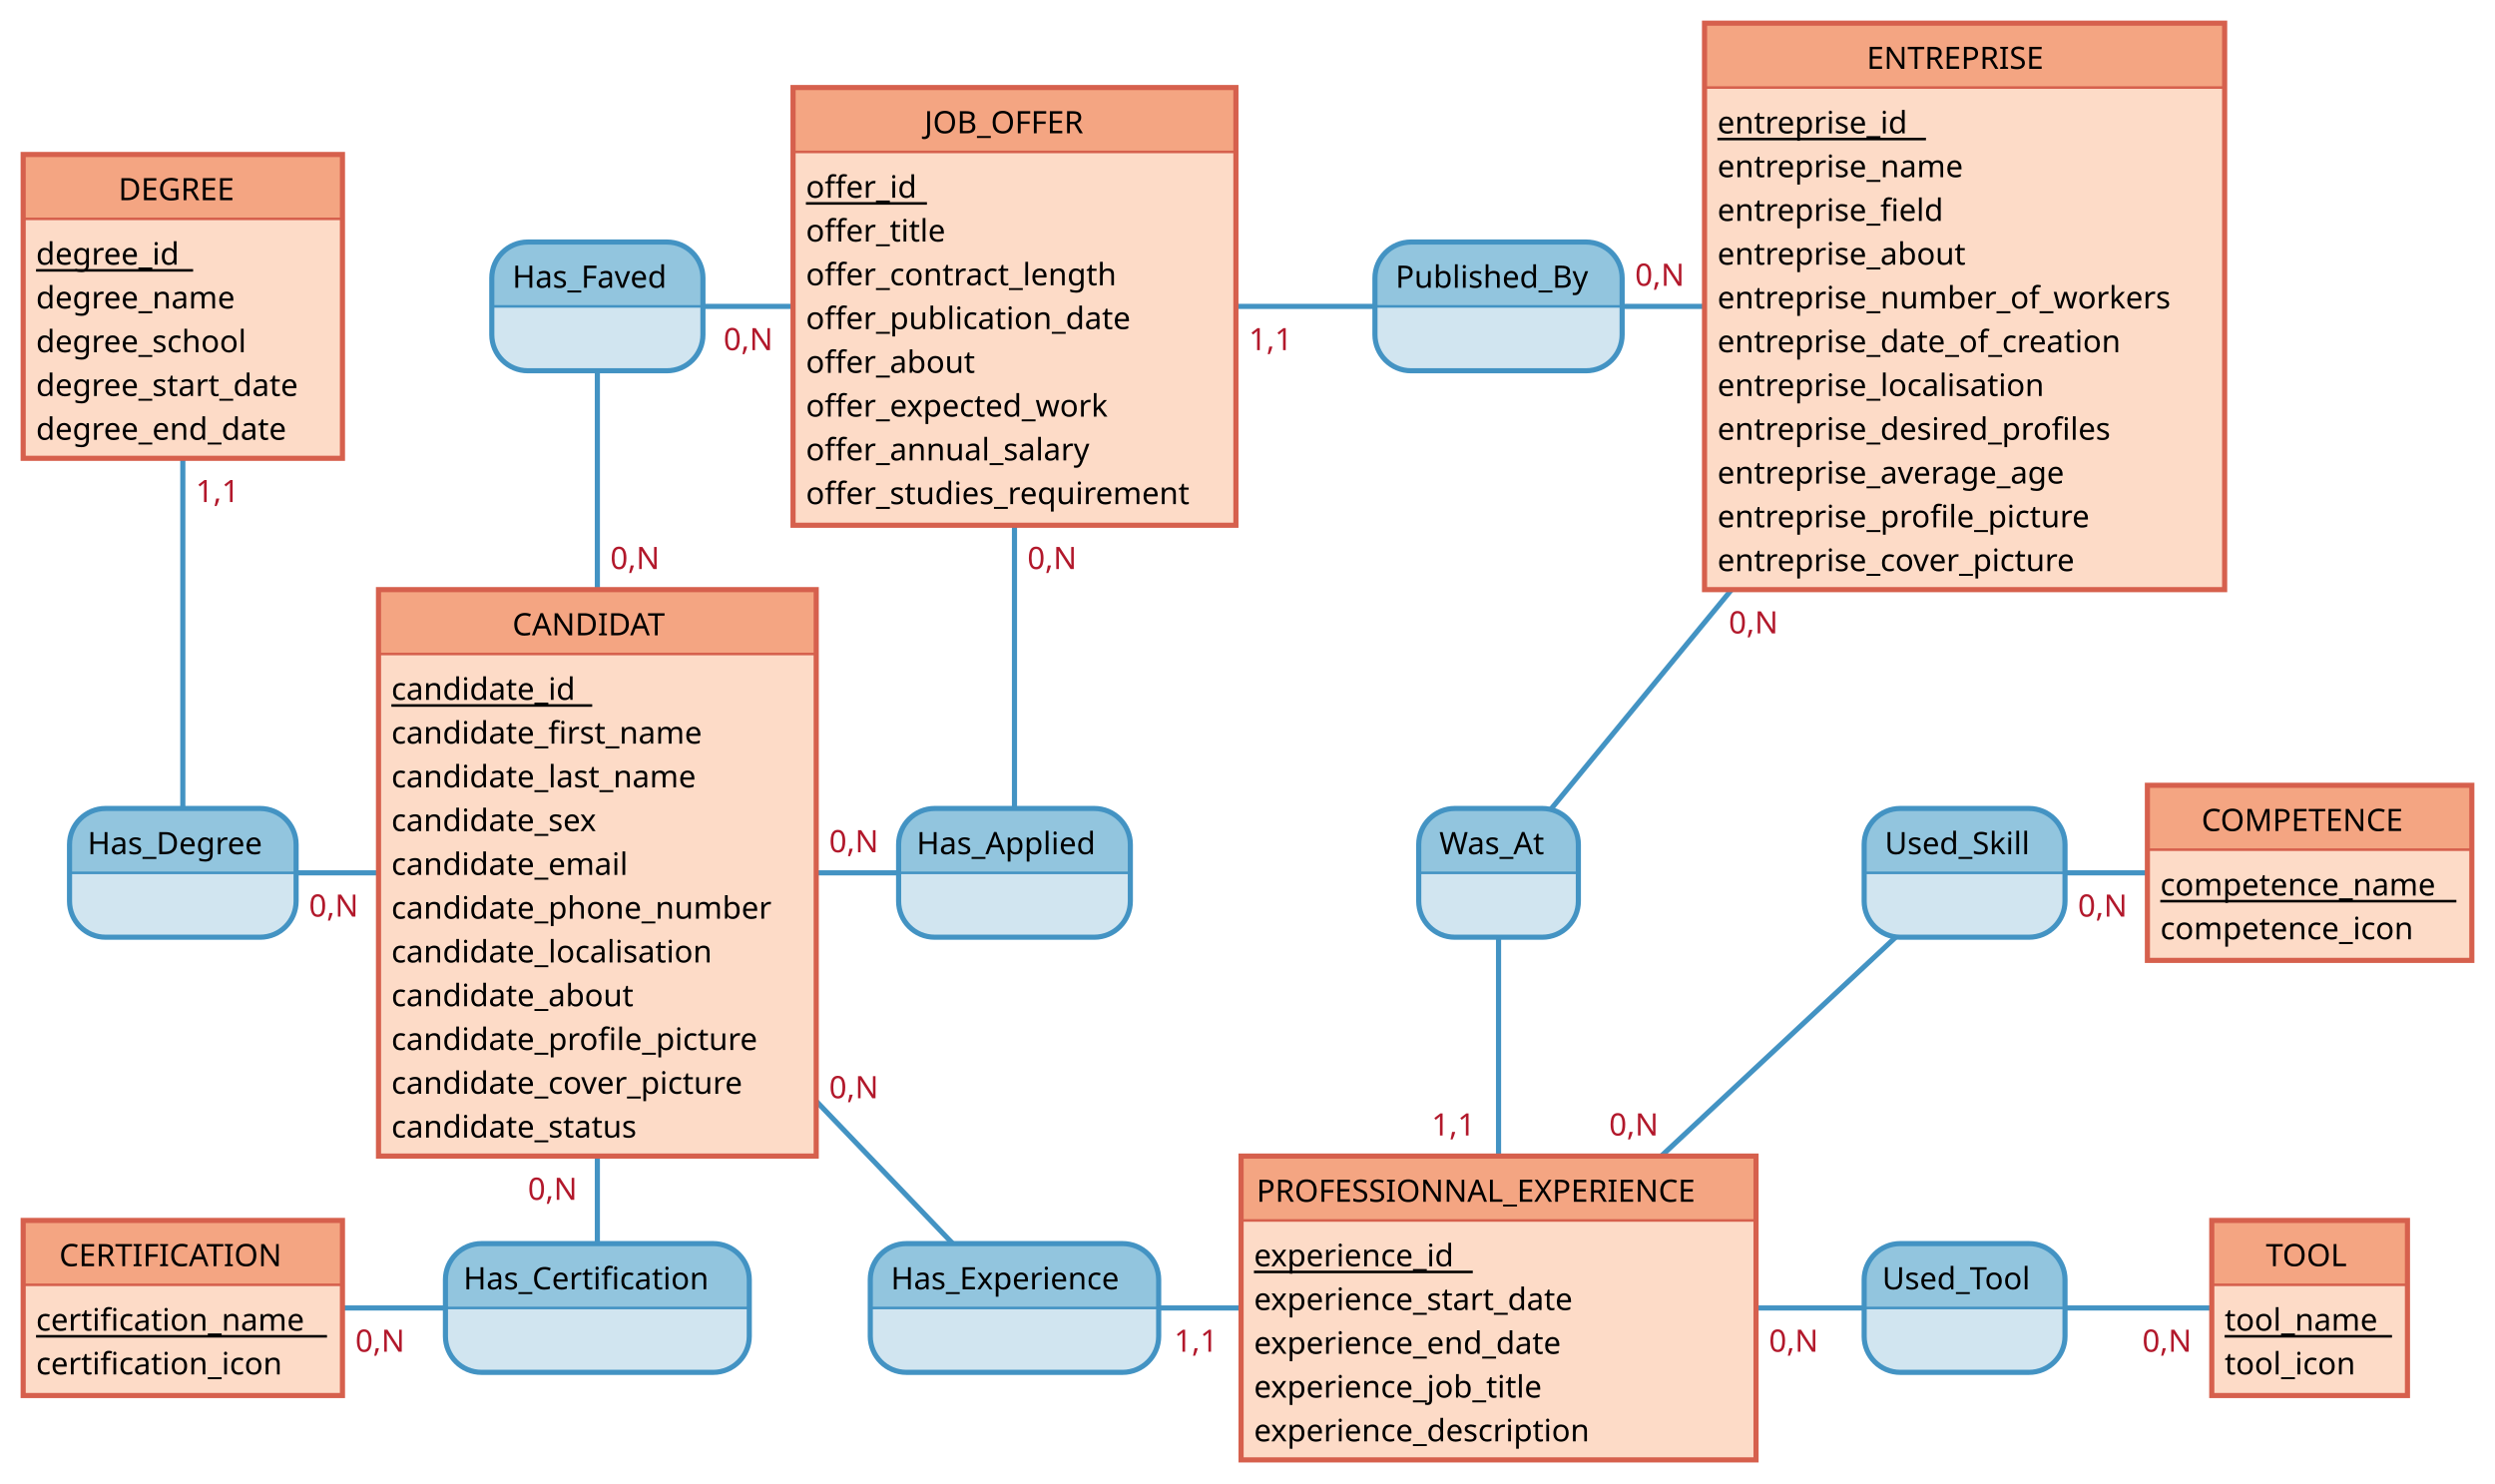
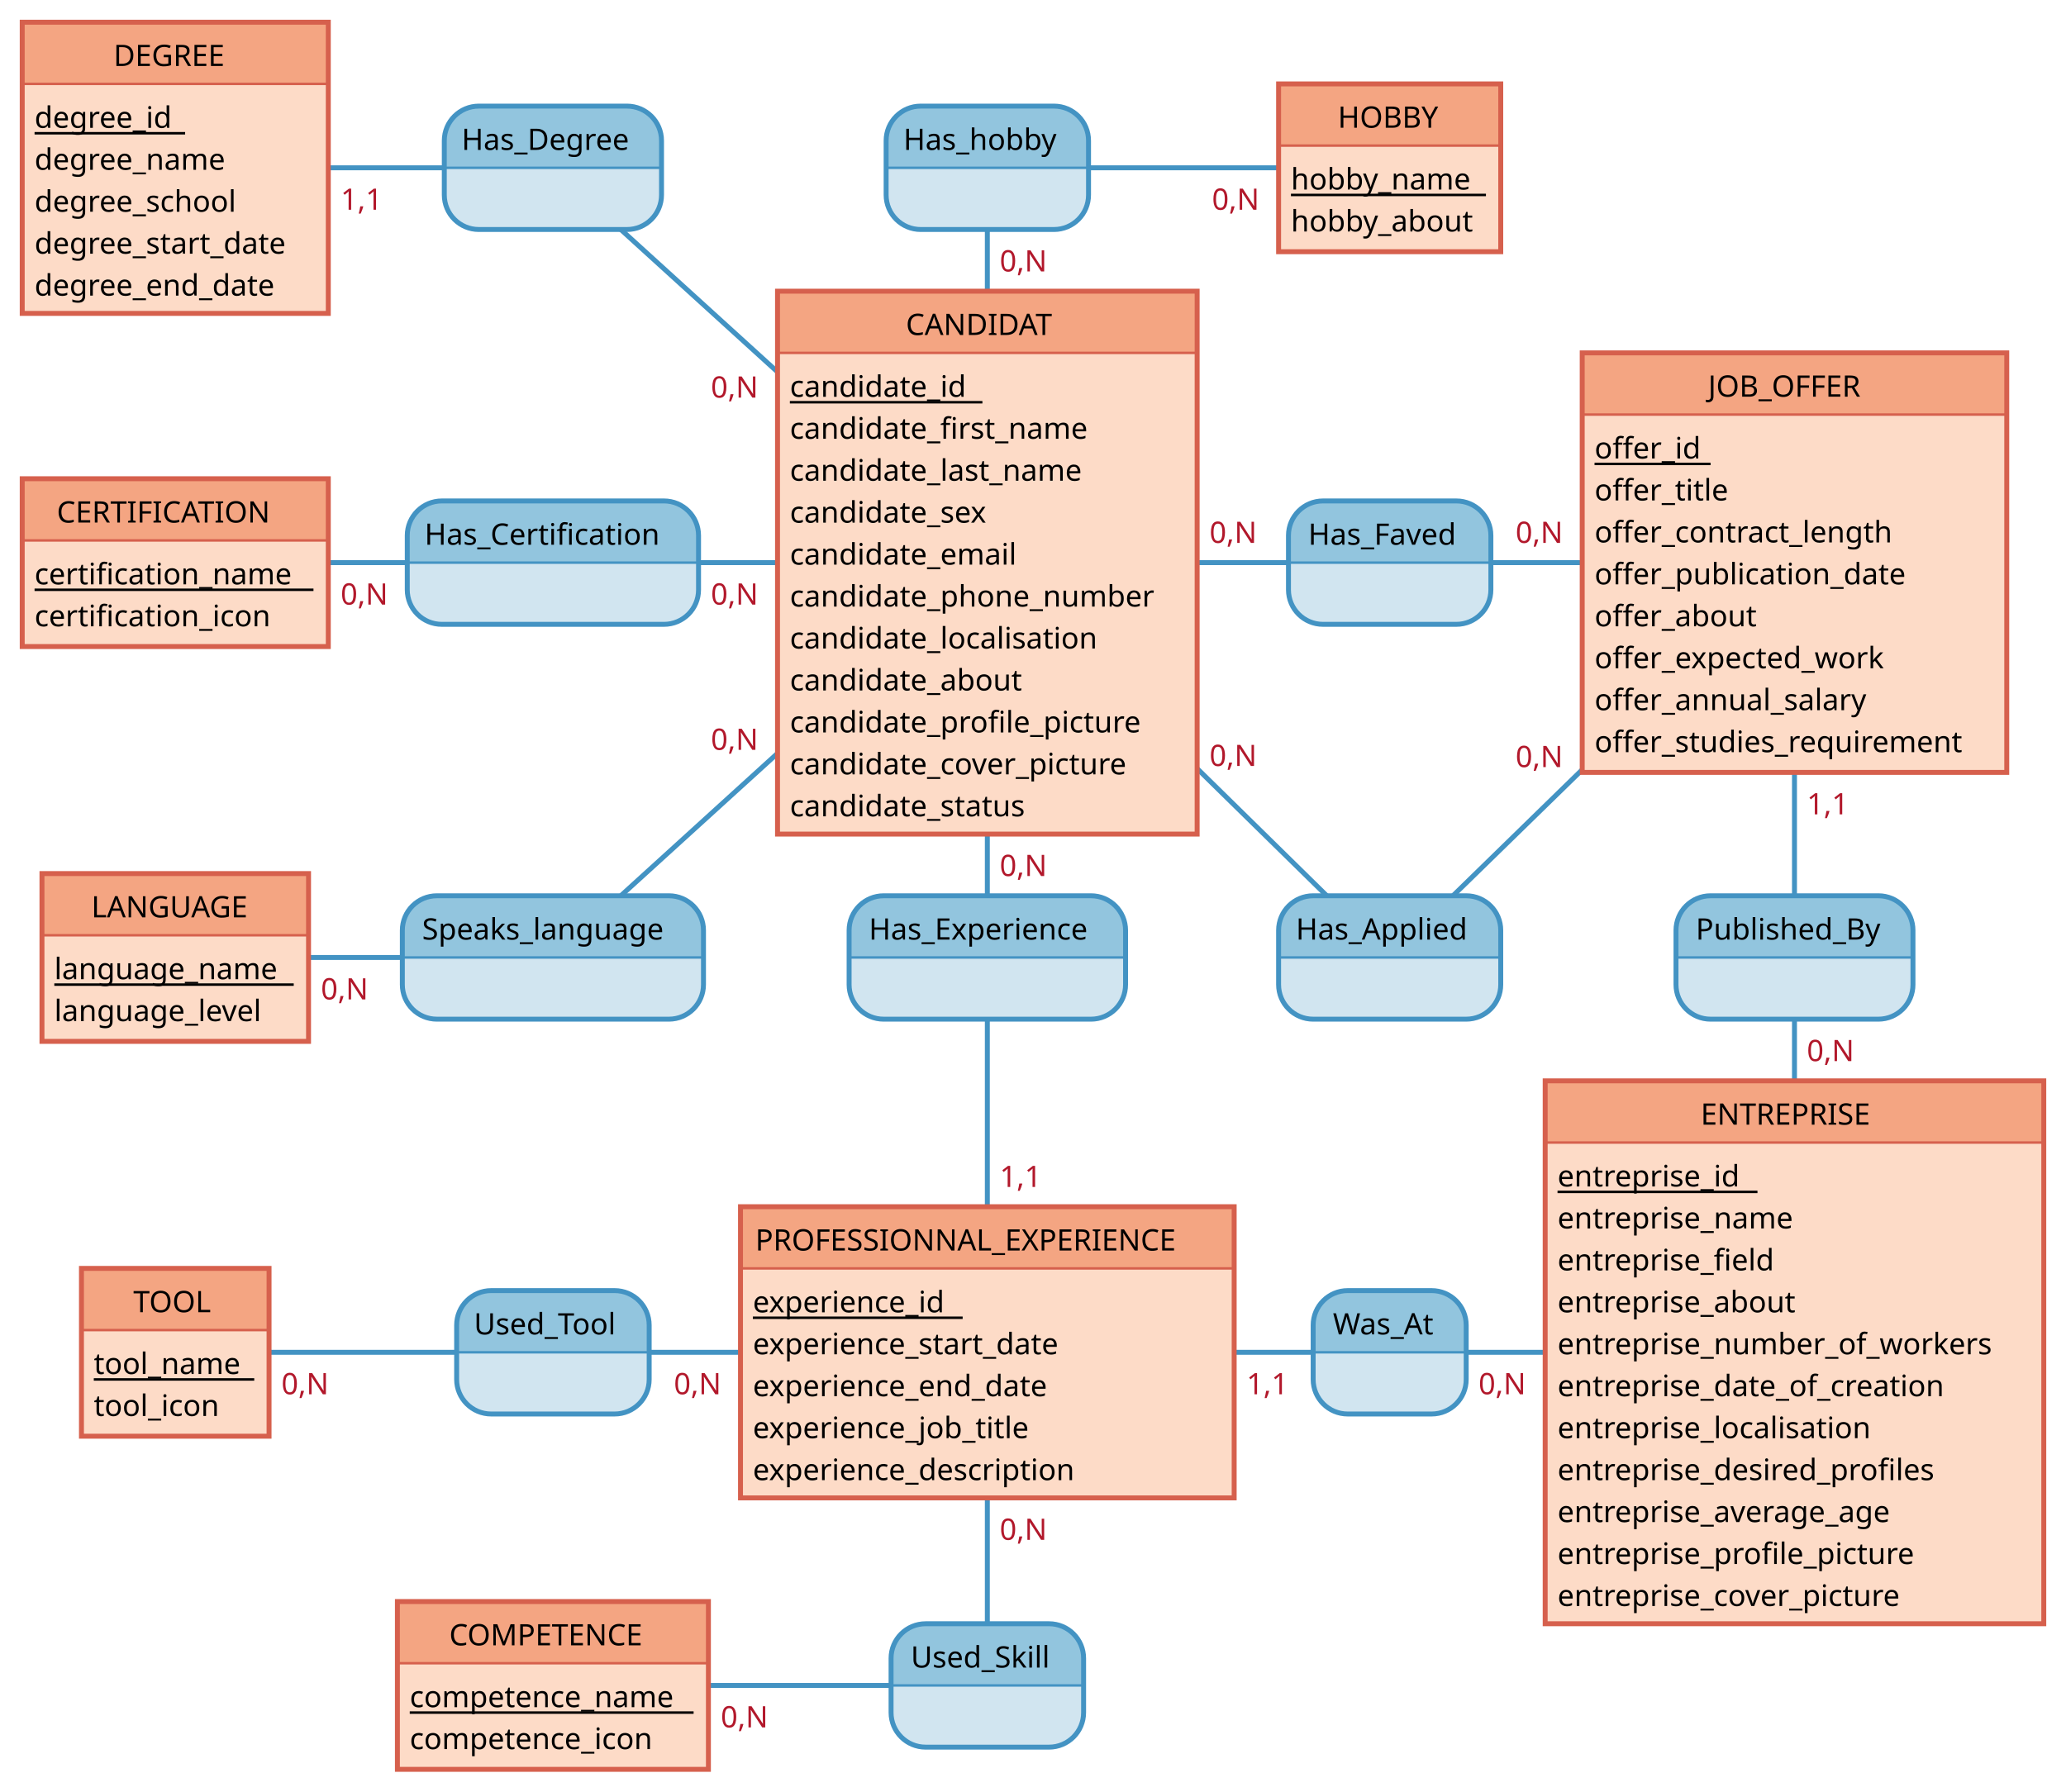
- <svg xmlns="http://www.w3.org/2000/svg" width="969" height="576" viewBox="0 0 969 576">
-   <rect x="0" y="0" width="969" height="576" fill="#00000000" stroke="none" stroke-width="0" />
-   <g>
-     <line x1="232" y1="339" x2="232" y2="119" stroke="#4393c3" stroke-width="2" />
-     <line x1="394" y1="119" x2="232" y2="119" stroke="#4393c3" stroke-width="2" />
-     <g>
-       <path d="M259 94 a14 14 90 0 1 14 14 V119 h-82 V108 a14 14 90 0 1 14 -14" fill="#92c5de" stroke="#92c5de" stroke-width="0" />
-       <path d="M273 119 v11 a14 14 90 0 1 -14 14 H205 a14 14 90 0 1 -14 -14 V119 H82" fill="#d1e5f0" stroke="#d1e5f0" stroke-width="0" />
-       <rect x="191" y="94" width="82" height="50" fill="none" rx="14" stroke="#4393c3" stroke-width="2" />
-       <line x1="191" y1="119" x2="273" y2="119" stroke="#4393c3" stroke-width="1" />
-       <text x="199" y="111.75" fill="#000000" font-family="Verdana" font-size="12">Has_Faved</text>
-     </g>
-     <text x="237" y="221" fill="#b2182b" font-family="Verdana" font-size="12">0,N</text>
-     <text x="281" y="136" fill="#b2182b" font-family="Verdana" font-size="12">0,N</text>
-   </g>
-   <g>
-     <line x1="763" y1="119" x2="582" y2="119" stroke="#4393c3" stroke-width="2" />
-     <line x1="394" y1="119" x2="582" y2="119" stroke="#4393c3" stroke-width="2" />
-     <g>
-       <path d="M616 94 a14 14 90 0 1 14 14 V119 h-96 V108 a14 14 90 0 1 14 -14" fill="#92c5de" stroke="#92c5de" stroke-width="0" />
-       <path d="M630 119 v11 a14 14 90 0 1 -14 14 H548 a14 14 90 0 1 -14 -14 V119 H96" fill="#d1e5f0" stroke="#d1e5f0" stroke-width="0" />
-       <rect x="534" y="94" width="96" height="50" fill="none" rx="14" stroke="#4393c3" stroke-width="2" />
-       <line x1="534" y1="119" x2="630" y2="119" stroke="#4393c3" stroke-width="1" />
-       <text x="542" y="111.75" fill="#000000" font-family="Verdana" font-size="12">Published_By</text>
-     </g>
-     <text x="635" y="111" fill="#b2182b" font-family="Verdana" font-size="12">0,N</text>
-     <text x="485" y="136" fill="#b2182b" font-family="Verdana" font-size="12">1,1</text>
-   </g>
-   <g>
-     <line x1="232" y1="339" x2="71" y2="339" stroke="#4393c3" stroke-width="2" />
-     <line x1="71" y1="119" x2="71" y2="339" stroke="#4393c3" stroke-width="2" />
-     <g>
-       <path d="M101 314 a14 14 90 0 1 14 14 V339 h-88 V328 a14 14 90 0 1 14 -14" fill="#92c5de" stroke="#92c5de" stroke-width="0" />
-       <path d="M115 339 v11 a14 14 90 0 1 -14 14 H41 a14 14 90 0 1 -14 -14 V339 H88" fill="#d1e5f0" stroke="#d1e5f0" stroke-width="0" />
-       <rect x="27" y="314" width="88" height="50" fill="none" rx="14" stroke="#4393c3" stroke-width="2" />
-       <line x1="27" y1="339" x2="115" y2="339" stroke="#4393c3" stroke-width="1" />
-       <text x="34" y="331.75" fill="#000000" font-family="Verdana" font-size="12">Has_Degree</text>
-     </g>
-     <text x="120" y="356" fill="#b2182b" font-family="Verdana" font-size="12">0,N</text>
-     <text x="76" y="195" fill="#b2182b" font-family="Verdana" font-size="12">1,1</text>
-   </g>
-   <g>
-     <line x1="232" y1="339" x2="394" y2="339" stroke="#4393c3" stroke-width="2" />
-     <line x1="394" y1="119" x2="394" y2="339" stroke="#4393c3" stroke-width="2" />
-     <g>
-       <path d="M425 314 a14 14 90 0 1 14 14 V339 h-90 V328 a14 14 90 0 1 14 -14" fill="#92c5de" stroke="#92c5de" stroke-width="0" />
-       <path d="M439 339 v11 a14 14 90 0 1 -14 14 H363 a14 14 90 0 1 -14 -14 V339 H90" fill="#d1e5f0" stroke="#d1e5f0" stroke-width="0" />
-       <rect x="349" y="314" width="90" height="50" fill="none" rx="14" stroke="#4393c3" stroke-width="2" />
-       <line x1="349" y1="339" x2="439" y2="339" stroke="#4393c3" stroke-width="1" />
-       <text x="356" y="331.75" fill="#000000" font-family="Verdana" font-size="12">Has_Applied</text>
-     </g>
-     <text x="322" y="331" fill="#b2182b" font-family="Verdana" font-size="12">0,N</text>
-     <text x="399" y="221" fill="#b2182b" font-family="Verdana" font-size="12">0,N</text>
-   </g>
-   <g>
-     <line x1="763" y1="119" x2="582" y2="339" stroke="#4393c3" stroke-width="2" />
-     <line x1="582" y1="508" x2="582" y2="339" stroke="#4393c3" stroke-width="2" />
-     <g>
-       <path d="M599 314 a14 14 90 0 1 14 14 V339 h-62 V328 a14 14 90 0 1 14 -14" fill="#92c5de" stroke="#92c5de" stroke-width="0" />
-       <path d="M613 339 v11 a14 14 90 0 1 -14 14 H565 a14 14 90 0 1 -14 -14 V339 H62" fill="#d1e5f0" stroke="#d1e5f0" stroke-width="0" />
-       <rect x="551" y="314" width="62" height="50" fill="none" rx="14" stroke="#4393c3" stroke-width="2" />
-       <line x1="551" y1="339" x2="613" y2="339" stroke="#4393c3" stroke-width="1" />
-       <text x="559" y="331.75" fill="#000000" font-family="Verdana" font-size="12">Was_At</text>
-     </g>
-     <text x="671.4" y="246" fill="#b2182b" font-family="Verdana" font-size="12">0,N</text>
-     <text x="556" y="441" fill="#b2182b" font-family="Verdana" font-size="12">1,1</text>
-   </g>
-   <g>
-     <line x1="582" y1="508" x2="763" y2="339" stroke="#4393c3" stroke-width="2" />
-     <line x1="897" y1="339" x2="763" y2="339" stroke="#4393c3" stroke-width="2" />
-     <g>
-       <path d="M788 314 a14 14 90 0 1 14 14 V339 h-78 V328 a14 14 90 0 1 14 -14" fill="#92c5de" stroke="#92c5de" stroke-width="0" />
-       <path d="M802 339 v11 a14 14 90 0 1 -14 14 H738 a14 14 90 0 1 -14 -14 V339 H78" fill="#d1e5f0" stroke="#d1e5f0" stroke-width="0" />
-       <rect x="724" y="314" width="78" height="50" fill="none" rx="14" stroke="#4393c3" stroke-width="2" />
-       <line x1="724" y1="339" x2="802" y2="339" stroke="#4393c3" stroke-width="1" />
-       <text x="732" y="331.75" fill="#000000" font-family="Verdana" font-size="12">Used_Skill</text>
-     </g>
-     <text x="624.92" y="441" fill="#b2182b" font-family="Verdana" font-size="12">0,N</text>
-     <text x="807" y="356" fill="#b2182b" font-family="Verdana" font-size="12">0,N</text>
-   </g>
-   <g>
-     <line x1="232" y1="339" x2="232" y2="508" stroke="#4393c3" stroke-width="2" />
-     <line x1="71" y1="508" x2="232" y2="508" stroke="#4393c3" stroke-width="2" />
-     <g>
-       <path d="M277 483 a14 14 90 0 1 14 14 V508 h-118 V497 a14 14 90 0 1 14 -14" fill="#92c5de" stroke="#92c5de" stroke-width="0" />
-       <path d="M291 508 v11 a14 14 90 0 1 -14 14 H187 a14 14 90 0 1 -14 -14 V508 H118" fill="#d1e5f0" stroke="#d1e5f0" stroke-width="0" />
-       <rect x="173" y="483" width="118" height="50" fill="none" rx="14" stroke="#4393c3" stroke-width="2" />
-       <line x1="173" y1="508" x2="291" y2="508" stroke="#4393c3" stroke-width="1" />
-       <text x="180" y="500.75" fill="#000000" font-family="Verdana" font-size="12">Has_Certification</text>
-     </g>
-     <text x="205" y="466" fill="#b2182b" font-family="Verdana" font-size="12">0,N</text>
-     <text x="138" y="525" fill="#b2182b" font-family="Verdana" font-size="12">0,N</text>
-   </g>
-   <g>
-     <line x1="232" y1="339" x2="394" y2="508" stroke="#4393c3" stroke-width="2" />
-     <line x1="582" y1="508" x2="394" y2="508" stroke="#4393c3" stroke-width="2" />
-     <g>
-       <path d="M436 483 a14 14 90 0 1 14 14 V508 h-112 V497 a14 14 90 0 1 14 -14" fill="#92c5de" stroke="#92c5de" stroke-width="0" />
-       <path d="M450 508 v11 a14 14 90 0 1 -14 14 H352 a14 14 90 0 1 -14 -14 V508 H112" fill="#d1e5f0" stroke="#d1e5f0" stroke-width="0" />
-       <rect x="338" y="483" width="112" height="50" fill="none" rx="14" stroke="#4393c3" stroke-width="2" />
-       <line x1="338" y1="508" x2="450" y2="508" stroke="#4393c3" stroke-width="1" />
-       <text x="346" y="500.75" fill="#000000" font-family="Verdana" font-size="12">Has_Experience</text>
-     </g>
-     <text x="322" y="426.53" fill="#b2182b" font-family="Verdana" font-size="12">0,N</text>
-     <text x="456" y="525" fill="#b2182b" font-family="Verdana" font-size="12">1,1</text>
-   </g>
-   <g>
-     <line x1="582" y1="508" x2="763" y2="508" stroke="#4393c3" stroke-width="2" />
-     <line x1="897" y1="508" x2="763" y2="508" stroke="#4393c3" stroke-width="2" />
-     <g>
-       <path d="M788 483 a14 14 90 0 1 14 14 V508 h-78 V497 a14 14 90 0 1 14 -14" fill="#92c5de" stroke="#92c5de" stroke-width="0" />
-       <path d="M802 508 v11 a14 14 90 0 1 -14 14 H738 a14 14 90 0 1 -14 -14 V508 H78" fill="#d1e5f0" stroke="#d1e5f0" stroke-width="0" />
-       <rect x="724" y="483" width="78" height="50" fill="none" rx="14" stroke="#4393c3" stroke-width="2" />
-       <line x1="724" y1="508" x2="802" y2="508" stroke="#4393c3" stroke-width="1" />
-       <text x="731" y="500.75" fill="#000000" font-family="Verdana" font-size="12">Used_Tool</text>
-     </g>
-     <text x="687" y="525" fill="#b2182b" font-family="Verdana" font-size="12">0,N</text>
-     <text x="832" y="525" fill="#b2182b" font-family="Verdana" font-size="12">0,N</text>
-   </g>
-   <g>
-     <g>
-       <rect x="9" y="60" width="124" height="25" fill="#f4a582" stroke="none" stroke-width="0" opacity="1" />
-       <rect x="9" y="85" width="124" height="93" fill="#fddbc7" stroke="none" stroke-width="0" opacity="1" />
-       <rect x="9" y="60" width="124" height="118" fill="none" stroke="#d6604d" stroke-width="2" opacity="1" />
-       <line x1="9" y1="85" x2="133" y2="85" stroke="#d6604d" stroke-width="1" />
-     </g>
-     <text x="46" y="77.75" fill="#000000" font-family="Verdana" font-size="12">DEGREE</text>
-     <text x="14" y="102.8" fill="#000000" font-family="Verdana" font-size="12">degree_id</text>
-     <line x1="14" y1="105" x2="75" y2="105" stroke="#000000" stroke-width="1" />
-     <text x="14" y="119.8" fill="#000000" font-family="Verdana" font-size="12">degree_name</text>
-     <text x="14" y="136.8" fill="#000000" font-family="Verdana" font-size="12">degree_school</text>
-     <text x="14" y="153.8" fill="#000000" font-family="Verdana" font-size="12">degree_start_date</text>
-     <text x="14" y="170.8" fill="#000000" font-family="Verdana" font-size="12">degree_end_date</text>
-   </g>
-   <g>
-     <g>
-       <rect x="308" y="34" width="172" height="25" fill="#f4a582" stroke="none" stroke-width="0" opacity="1" />
-       <rect x="308" y="59" width="172" height="145" fill="#fddbc7" stroke="none" stroke-width="0" opacity="1" />
-       <rect x="308" y="34" width="172" height="170" fill="none" stroke="#d6604d" stroke-width="2" opacity="1" />
-       <line x1="308" y1="59" x2="480" y2="59" stroke="#d6604d" stroke-width="1" />
-     </g>
-     <text x="359" y="51.75" fill="#000000" font-family="Verdana" font-size="12">JOB_OFFER</text>
-     <text x="313" y="76.8" fill="#000000" font-family="Verdana" font-size="12">offer_id</text>
-     <line x1="313" y1="79" x2="360" y2="79" stroke="#000000" stroke-width="1" />
-     <text x="313" y="93.8" fill="#000000" font-family="Verdana" font-size="12">offer_title</text>
-     <text x="313" y="110.8" fill="#000000" font-family="Verdana" font-size="12">offer_contract_length</text>
-     <text x="313" y="127.8" fill="#000000" font-family="Verdana" font-size="12">offer_publication_date</text>
-     <text x="313" y="144.8" fill="#000000" font-family="Verdana" font-size="12">offer_about</text>
-     <text x="313" y="161.8" fill="#000000" font-family="Verdana" font-size="12">offer_expected_work</text>
-     <text x="313" y="178.8" fill="#000000" font-family="Verdana" font-size="12">offer_annual_salary</text>
-     <text x="313" y="195.8" fill="#000000" font-family="Verdana" font-size="12">offer_studies_requirement</text>
-   </g>
-   <g>
-     <g>
-       <rect x="662" y="9" width="202" height="25" fill="#f4a582" stroke="none" stroke-width="0" opacity="1" />
-       <rect x="662" y="34" width="202" height="195" fill="#fddbc7" stroke="none" stroke-width="0" opacity="1" />
-       <rect x="662" y="9" width="202" height="220" fill="none" stroke="#d6604d" stroke-width="2" opacity="1" />
-       <line x1="662" y1="34" x2="864" y2="34" stroke="#d6604d" stroke-width="1" />
-     </g>
-     <text x="725" y="26.75" fill="#000000" font-family="Verdana" font-size="12">ENTREPRISE</text>
-     <text x="667" y="51.8" fill="#000000" font-family="Verdana" font-size="12">entreprise_id</text>
-     <line x1="667" y1="54" x2="748" y2="54" stroke="#000000" stroke-width="1" />
-     <text x="667" y="68.8" fill="#000000" font-family="Verdana" font-size="12">entreprise_name</text>
-     <text x="667" y="85.8" fill="#000000" font-family="Verdana" font-size="12">entreprise_field</text>
-     <text x="667" y="102.8" fill="#000000" font-family="Verdana" font-size="12">entreprise_about</text>
-     <text x="667" y="119.8" fill="#000000" font-family="Verdana" font-size="12">entreprise_number_of_workers</text>
-     <text x="667" y="136.8" fill="#000000" font-family="Verdana" font-size="12">entreprise_date_of_creation</text>
-     <text x="667" y="153.8" fill="#000000" font-family="Verdana" font-size="12">entreprise_localisation</text>
-     <text x="667" y="170.8" fill="#000000" font-family="Verdana" font-size="12">entreprise_desired_profiles</text>
-     <text x="667" y="187.8" fill="#000000" font-family="Verdana" font-size="12">entreprise_average_age</text>
-     <text x="667" y="204.8" fill="#000000" font-family="Verdana" font-size="12">entreprise_profile_picture</text>
-     <text x="667" y="221.8" fill="#000000" font-family="Verdana" font-size="12">entreprise_cover_picture</text>
-   </g>
-   <g>
-     <g>
-       <rect x="147" y="229" width="170" height="25" fill="#f4a582" stroke="none" stroke-width="0" opacity="1" />
-       <rect x="147" y="254" width="170" height="195" fill="#fddbc7" stroke="none" stroke-width="0" opacity="1" />
-       <rect x="147" y="229" width="170" height="220" fill="none" stroke="#d6604d" stroke-width="2" opacity="1" />
-       <line x1="147" y1="254" x2="317" y2="254" stroke="#d6604d" stroke-width="1" />
-     </g>
-     <text x="199" y="246.75" fill="#000000" font-family="Verdana" font-size="12">CANDIDAT</text>
-     <text x="152" y="271.8" fill="#000000" font-family="Verdana" font-size="12">candidate_id</text>
-     <line x1="152" y1="274" x2="230" y2="274" stroke="#000000" stroke-width="1" />
-     <text x="152" y="288.8" fill="#000000" font-family="Verdana" font-size="12">candidate_first_name</text>
-     <text x="152" y="305.8" fill="#000000" font-family="Verdana" font-size="12">candidate_last_name</text>
-     <text x="152" y="322.8" fill="#000000" font-family="Verdana" font-size="12">candidate_sex</text>
-     <text x="152" y="339.8" fill="#000000" font-family="Verdana" font-size="12">candidate_email</text>
-     <text x="152" y="356.8" fill="#000000" font-family="Verdana" font-size="12">candidate_phone_number</text>
-     <text x="152" y="373.8" fill="#000000" font-family="Verdana" font-size="12">candidate_localisation</text>
-     <text x="152" y="390.8" fill="#000000" font-family="Verdana" font-size="12">candidate_about</text>
-     <text x="152" y="407.8" fill="#000000" font-family="Verdana" font-size="12">candidate_profile_picture</text>
-     <text x="152" y="424.8" fill="#000000" font-family="Verdana" font-size="12">candidate_cover_picture</text>
-     <text x="152" y="441.8" fill="#000000" font-family="Verdana" font-size="12">candidate_status</text>
-   </g>
-   <g>
-     <g>
-       <rect x="834" y="305" width="126" height="25" fill="#f4a582" stroke="none" stroke-width="0" opacity="1" />
-       <rect x="834" y="330" width="126" height="43" fill="#fddbc7" stroke="none" stroke-width="0" opacity="1" />
-       <rect x="834" y="305" width="126" height="68" fill="none" stroke="#d6604d" stroke-width="2" opacity="1" />
-       <line x1="834" y1="330" x2="960" y2="330" stroke="#d6604d" stroke-width="1" />
-     </g>
-     <text x="855" y="322.75" fill="#000000" font-family="Verdana" font-size="12">COMPETENCE</text>
-     <text x="839" y="347.8" fill="#000000" font-family="Verdana" font-size="12">competence_name</text>
-     <line x1="839" y1="350" x2="954" y2="350" stroke="#000000" stroke-width="1" />
-     <text x="839" y="364.8" fill="#000000" font-family="Verdana" font-size="12">competence_icon</text>
-   </g>
-   <g>
-     <g>
-       <rect x="9" y="474" width="124" height="25" fill="#f4a582" stroke="none" stroke-width="0" opacity="1" />
-       <rect x="9" y="499" width="124" height="43" fill="#fddbc7" stroke="none" stroke-width="0" opacity="1" />
-       <rect x="9" y="474" width="124" height="68" fill="none" stroke="#d6604d" stroke-width="2" opacity="1" />
-       <line x1="9" y1="499" x2="133" y2="499" stroke="#d6604d" stroke-width="1" />
-     </g>
-     <text x="23" y="491.75" fill="#000000" font-family="Verdana" font-size="12">CERTIFICATION</text>
-     <text x="14" y="516.8" fill="#000000" font-family="Verdana" font-size="12">certification_name</text>
-     <line x1="14" y1="519" x2="127" y2="519" stroke="#000000" stroke-width="1" />
-     <text x="14" y="533.8" fill="#000000" font-family="Verdana" font-size="12">certification_icon</text>
-   </g>
-   <g>
-     <g>
-       <rect x="482" y="449" width="200" height="25" fill="#f4a582" stroke="none" stroke-width="0" opacity="1" />
-       <rect x="482" y="474" width="200" height="93" fill="#fddbc7" stroke="none" stroke-width="0" opacity="1" />
-       <rect x="482" y="449" width="200" height="118" fill="none" stroke="#d6604d" stroke-width="2" opacity="1" />
-       <line x1="482" y1="474" x2="682" y2="474" stroke="#d6604d" stroke-width="1" />
-     </g>
-     <text x="488" y="466.75" fill="#000000" font-family="Verdana" font-size="12">PROFESSIONNAL_EXPERIENCE</text>
-     <text x="487" y="491.8" fill="#000000" font-family="Verdana" font-size="12">experience_id</text>
-     <line x1="487" y1="494" x2="572" y2="494" stroke="#000000" stroke-width="1" />
-     <text x="487" y="508.8" fill="#000000" font-family="Verdana" font-size="12">experience_start_date</text>
-     <text x="487" y="525.8" fill="#000000" font-family="Verdana" font-size="12">experience_end_date</text>
-     <text x="487" y="542.8" fill="#000000" font-family="Verdana" font-size="12">experience_job_title</text>
-     <text x="487" y="559.8" fill="#000000" font-family="Verdana" font-size="12">experience_description</text>
-   </g>
-   <g>
-     <g>
-       <rect x="859" y="474" width="76" height="25" fill="#f4a582" stroke="none" stroke-width="0" opacity="1" />
-       <rect x="859" y="499" width="76" height="43" fill="#fddbc7" stroke="none" stroke-width="0" opacity="1" />
-       <rect x="859" y="474" width="76" height="68" fill="none" stroke="#d6604d" stroke-width="2" opacity="1" />
-       <line x1="859" y1="499" x2="935" y2="499" stroke="#d6604d" stroke-width="1" />
-     </g>
-     <text x="880" y="491.75" fill="#000000" font-family="Verdana" font-size="12">TOOL</text>
-     <text x="864" y="516.8" fill="#000000" font-family="Verdana" font-size="12">tool_name</text>
-     <line x1="864" y1="519" x2="929" y2="519" stroke="#000000" stroke-width="1" />
-     <text x="864" y="533.8" fill="#000000" font-family="Verdana" font-size="12">tool_icon</text>
+ <svg xmlns="http://www.w3.org/2000/svg" width="837" height="726" viewBox="0 0 837 726">
+   <rect x="0" y="0" width="837" height="726" fill="#00000000" stroke="none" stroke-width="0" />
+   <g>
+     <line x1="400" y1="228" x2="224" y2="68" stroke="#4393c3" stroke-width="2" />
+     <line x1="71" y1="68" x2="224" y2="68" stroke="#4393c3" stroke-width="2" />
+     <g>
+       <path d="M254 43 a14 14 90 0 1 14 14 V68 h-88 V57 a14 14 90 0 1 14 -14" fill="#92c5de" stroke="#92c5de" stroke-width="0" />
+       <path d="M268 68 v11 a14 14 90 0 1 -14 14 H194 a14 14 90 0 1 -14 -14 V68 H88" fill="#d1e5f0" stroke="#d1e5f0" stroke-width="0" />
+       <rect x="180" y="43" width="88" height="50" fill="none" rx="14" stroke="#4393c3" stroke-width="2" />
+       <line x1="180" y1="68" x2="268" y2="68" stroke="#4393c3" stroke-width="1" />
+       <text x="187" y="60.75" fill="#000000" font-family="Verdana" font-size="12">Has_Degree</text>
+     </g>
+     <text x="288" y="161.13" fill="#b2182b" font-family="Verdana" font-size="12">0,N</text>
+     <text x="138" y="85" fill="#b2182b" font-family="Verdana" font-size="12">1,1</text>
+   </g>
+   <g>
+     <line x1="400" y1="228" x2="400" y2="68" stroke="#4393c3" stroke-width="2" />
+     <line x1="563" y1="68" x2="400" y2="68" stroke="#4393c3" stroke-width="2" />
+     <g>
+       <path d="M427 43 a14 14 90 0 1 14 14 V68 h-82 V57 a14 14 90 0 1 14 -14" fill="#92c5de" stroke="#92c5de" stroke-width="0" />
+       <path d="M441 68 v11 a14 14 90 0 1 -14 14 H373 a14 14 90 0 1 -14 -14 V68 H82" fill="#d1e5f0" stroke="#d1e5f0" stroke-width="0" />
+       <rect x="359" y="43" width="82" height="50" fill="none" rx="14" stroke="#4393c3" stroke-width="2" />
+       <line x1="359" y1="68" x2="441" y2="68" stroke="#4393c3" stroke-width="1" />
+       <text x="366" y="60.75" fill="#000000" font-family="Verdana" font-size="12">Has_hobby</text>
+     </g>
+     <text x="405" y="110" fill="#b2182b" font-family="Verdana" font-size="12">0,N</text>
+     <text x="491" y="85" fill="#b2182b" font-family="Verdana" font-size="12">0,N</text>
+   </g>
+   <g>
+     <line x1="400" y1="228" x2="224" y2="228" stroke="#4393c3" stroke-width="2" />
+     <line x1="71" y1="228" x2="224" y2="228" stroke="#4393c3" stroke-width="2" />
+     <g>
+       <path d="M269 203 a14 14 90 0 1 14 14 V228 h-118 V217 a14 14 90 0 1 14 -14" fill="#92c5de" stroke="#92c5de" stroke-width="0" />
+       <path d="M283 228 v11 a14 14 90 0 1 -14 14 H179 a14 14 90 0 1 -14 -14 V228 H118" fill="#d1e5f0" stroke="#d1e5f0" stroke-width="0" />
+       <rect x="165" y="203" width="118" height="50" fill="none" rx="14" stroke="#4393c3" stroke-width="2" />
+       <line x1="165" y1="228" x2="283" y2="228" stroke="#4393c3" stroke-width="1" />
+       <text x="172" y="220.75" fill="#000000" font-family="Verdana" font-size="12">Has_Certification</text>
+     </g>
+     <text x="288" y="245" fill="#b2182b" font-family="Verdana" font-size="12">0,N</text>
+     <text x="138" y="245" fill="#b2182b" font-family="Verdana" font-size="12">0,N</text>
+   </g>
+   <g>
+     <line x1="400" y1="228" x2="563" y2="228" stroke="#4393c3" stroke-width="2" />
+     <line x1="727" y1="228" x2="563" y2="228" stroke="#4393c3" stroke-width="2" />
+     <g>
+       <path d="M590 203 a14 14 90 0 1 14 14 V228 h-82 V217 a14 14 90 0 1 14 -14" fill="#92c5de" stroke="#92c5de" stroke-width="0" />
+       <path d="M604 228 v11 a14 14 90 0 1 -14 14 H536 a14 14 90 0 1 -14 -14 V228 H82" fill="#d1e5f0" stroke="#d1e5f0" stroke-width="0" />
+       <rect x="522" y="203" width="82" height="50" fill="none" rx="14" stroke="#4393c3" stroke-width="2" />
+       <line x1="522" y1="228" x2="604" y2="228" stroke="#4393c3" stroke-width="1" />
+       <text x="530" y="220.75" fill="#000000" font-family="Verdana" font-size="12">Has_Faved</text>
+     </g>
+     <text x="490" y="220" fill="#b2182b" font-family="Verdana" font-size="12">0,N</text>
+     <text x="614" y="220" fill="#b2182b" font-family="Verdana" font-size="12">0,N</text>
+   </g>
+   <g>
+     <line x1="400" y1="228" x2="224" y2="388" stroke="#4393c3" stroke-width="2" />
+     <line x1="71" y1="388" x2="224" y2="388" stroke="#4393c3" stroke-width="2" />
+     <g>
+       <path d="M271 363 a14 14 90 0 1 14 14 V388 h-122 V377 a14 14 90 0 1 14 -14" fill="#92c5de" stroke="#92c5de" stroke-width="0" />
+       <path d="M285 388 v11 a14 14 90 0 1 -14 14 H177 a14 14 90 0 1 -14 -14 V388 H122" fill="#d1e5f0" stroke="#d1e5f0" stroke-width="0" />
+       <rect x="163" y="363" width="122" height="50" fill="none" rx="14" stroke="#4393c3" stroke-width="2" />
+       <line x1="163" y1="388" x2="285" y2="388" stroke="#4393c3" stroke-width="1" />
+       <text x="171" y="380.75" fill="#000000" font-family="Verdana" font-size="12">Speaks_language</text>
+     </g>
+     <text x="288" y="303.87" fill="#b2182b" font-family="Verdana" font-size="12">0,N</text>
+     <text x="130" y="405" fill="#b2182b" font-family="Verdana" font-size="12">0,N</text>
+   </g>
+   <g>
+     <line x1="400" y1="228" x2="400" y2="388" stroke="#4393c3" stroke-width="2" />
+     <line x1="400" y1="548" x2="400" y2="388" stroke="#4393c3" stroke-width="2" />
+     <g>
+       <path d="M442 363 a14 14 90 0 1 14 14 V388 h-112 V377 a14 14 90 0 1 14 -14" fill="#92c5de" stroke="#92c5de" stroke-width="0" />
+       <path d="M456 388 v11 a14 14 90 0 1 -14 14 H358 a14 14 90 0 1 -14 -14 V388 H112" fill="#d1e5f0" stroke="#d1e5f0" stroke-width="0" />
+       <rect x="344" y="363" width="112" height="50" fill="none" rx="14" stroke="#4393c3" stroke-width="2" />
+       <line x1="344" y1="388" x2="456" y2="388" stroke="#4393c3" stroke-width="1" />
+       <text x="352" y="380.75" fill="#000000" font-family="Verdana" font-size="12">Has_Experience</text>
+     </g>
+     <text x="405" y="355" fill="#b2182b" font-family="Verdana" font-size="12">0,N</text>
+     <text x="405" y="481" fill="#b2182b" font-family="Verdana" font-size="12">1,1</text>
+   </g>
+   <g>
+     <line x1="400" y1="228" x2="563" y2="388" stroke="#4393c3" stroke-width="2" />
+     <line x1="727" y1="228" x2="563" y2="388" stroke="#4393c3" stroke-width="2" />
+     <g>
+       <path d="M594 363 a14 14 90 0 1 14 14 V388 h-90 V377 a14 14 90 0 1 14 -14" fill="#92c5de" stroke="#92c5de" stroke-width="0" />
+       <path d="M608 388 v11 a14 14 90 0 1 -14 14 H532 a14 14 90 0 1 -14 -14 V388 H90" fill="#d1e5f0" stroke="#d1e5f0" stroke-width="0" />
+       <rect x="518" y="363" width="90" height="50" fill="none" rx="14" stroke="#4393c3" stroke-width="2" />
+       <line x1="518" y1="388" x2="608" y2="388" stroke="#4393c3" stroke-width="1" />
+       <text x="525" y="380.75" fill="#000000" font-family="Verdana" font-size="12">Has_Applied</text>
+     </g>
+     <text x="490" y="310.41" fill="#b2182b" font-family="Verdana" font-size="12">0,N</text>
+     <text x="614" y="310.85" fill="#b2182b" font-family="Verdana" font-size="12">0,N</text>
+   </g>
+   <g>
+     <line x1="727" y1="548" x2="727" y2="388" stroke="#4393c3" stroke-width="2" />
+     <line x1="727" y1="228" x2="727" y2="388" stroke="#4393c3" stroke-width="2" />
+     <g>
+       <path d="M761 363 a14 14 90 0 1 14 14 V388 h-96 V377 a14 14 90 0 1 14 -14" fill="#92c5de" stroke="#92c5de" stroke-width="0" />
+       <path d="M775 388 v11 a14 14 90 0 1 -14 14 H693 a14 14 90 0 1 -14 -14 V388 H96" fill="#d1e5f0" stroke="#d1e5f0" stroke-width="0" />
+       <rect x="679" y="363" width="96" height="50" fill="none" rx="14" stroke="#4393c3" stroke-width="2" />
+       <line x1="679" y1="388" x2="775" y2="388" stroke="#4393c3" stroke-width="1" />
+       <text x="687" y="380.75" fill="#000000" font-family="Verdana" font-size="12">Published_By</text>
+     </g>
+     <text x="732" y="430" fill="#b2182b" font-family="Verdana" font-size="12">0,N</text>
+     <text x="732" y="330" fill="#b2182b" font-family="Verdana" font-size="12">1,1</text>
+   </g>
+   <g>
+     <line x1="400" y1="548" x2="224" y2="548" stroke="#4393c3" stroke-width="2" />
+     <line x1="71" y1="548" x2="224" y2="548" stroke="#4393c3" stroke-width="2" />
+     <g>
+       <path d="M249 523 a14 14 90 0 1 14 14 V548 h-78 V537 a14 14 90 0 1 14 -14" fill="#92c5de" stroke="#92c5de" stroke-width="0" />
+       <path d="M263 548 v11 a14 14 90 0 1 -14 14 H199 a14 14 90 0 1 -14 -14 V548 H78" fill="#d1e5f0" stroke="#d1e5f0" stroke-width="0" />
+       <rect x="185" y="523" width="78" height="50" fill="none" rx="14" stroke="#4393c3" stroke-width="2" />
+       <line x1="185" y1="548" x2="263" y2="548" stroke="#4393c3" stroke-width="1" />
+       <text x="192" y="540.75" fill="#000000" font-family="Verdana" font-size="12">Used_Tool</text>
+     </g>
+     <text x="273" y="565" fill="#b2182b" font-family="Verdana" font-size="12">0,N</text>
+     <text x="114" y="565" fill="#b2182b" font-family="Verdana" font-size="12">0,N</text>
+   </g>
+   <g>
+     <line x1="727" y1="548" x2="563" y2="548" stroke="#4393c3" stroke-width="2" />
+     <line x1="400" y1="548" x2="563" y2="548" stroke="#4393c3" stroke-width="2" />
+     <g>
+       <path d="M580 523 a14 14 90 0 1 14 14 V548 h-62 V537 a14 14 90 0 1 14 -14" fill="#92c5de" stroke="#92c5de" stroke-width="0" />
+       <path d="M594 548 v11 a14 14 90 0 1 -14 14 H546 a14 14 90 0 1 -14 -14 V548 H62" fill="#d1e5f0" stroke="#d1e5f0" stroke-width="0" />
+       <rect x="532" y="523" width="62" height="50" fill="none" rx="14" stroke="#4393c3" stroke-width="2" />
+       <line x1="532" y1="548" x2="594" y2="548" stroke="#4393c3" stroke-width="1" />
+       <text x="540" y="540.75" fill="#000000" font-family="Verdana" font-size="12">Was_At</text>
+     </g>
+     <text x="599" y="565" fill="#b2182b" font-family="Verdana" font-size="12">0,N</text>
+     <text x="505" y="565" fill="#b2182b" font-family="Verdana" font-size="12">1,1</text>
+   </g>
+   <g>
+     <line x1="400" y1="548" x2="400" y2="683" stroke="#4393c3" stroke-width="2" />
+     <line x1="224" y1="683" x2="400" y2="683" stroke="#4393c3" stroke-width="2" />
+     <g>
+       <path d="M425 658 a14 14 90 0 1 14 14 V683 h-78 V672 a14 14 90 0 1 14 -14" fill="#92c5de" stroke="#92c5de" stroke-width="0" />
+       <path d="M439 683 v11 a14 14 90 0 1 -14 14 H375 a14 14 90 0 1 -14 -14 V683 H78" fill="#d1e5f0" stroke="#d1e5f0" stroke-width="0" />
+       <rect x="361" y="658" width="78" height="50" fill="none" rx="14" stroke="#4393c3" stroke-width="2" />
+       <line x1="361" y1="683" x2="439" y2="683" stroke="#4393c3" stroke-width="1" />
+       <text x="369" y="675.75" fill="#000000" font-family="Verdana" font-size="12">Used_Skill</text>
+     </g>
+     <text x="405" y="624" fill="#b2182b" font-family="Verdana" font-size="12">0,N</text>
+     <text x="292" y="700" fill="#b2182b" font-family="Verdana" font-size="12">0,N</text>
+   </g>
+   <g>
+     <g>
+       <rect x="9" y="9" width="124" height="25" fill="#f4a582" stroke="none" stroke-width="0" opacity="1" />
+       <rect x="9" y="34" width="124" height="93" fill="#fddbc7" stroke="none" stroke-width="0" opacity="1" />
+       <rect x="9" y="9" width="124" height="118" fill="none" stroke="#d6604d" stroke-width="2" opacity="1" />
+       <line x1="9" y1="34" x2="133" y2="34" stroke="#d6604d" stroke-width="1" />
+     </g>
+     <text x="46" y="26.75" fill="#000000" font-family="Verdana" font-size="12">DEGREE</text>
+     <text x="14" y="51.8" fill="#000000" font-family="Verdana" font-size="12">degree_id</text>
+     <line x1="14" y1="54" x2="75" y2="54" stroke="#000000" stroke-width="1" />
+     <text x="14" y="68.8" fill="#000000" font-family="Verdana" font-size="12">degree_name</text>
+     <text x="14" y="85.8" fill="#000000" font-family="Verdana" font-size="12">degree_school</text>
+     <text x="14" y="102.8" fill="#000000" font-family="Verdana" font-size="12">degree_start_date</text>
+     <text x="14" y="119.8" fill="#000000" font-family="Verdana" font-size="12">degree_end_date</text>
+   </g>
+   <g>
+     <g>
+       <rect x="518" y="34" width="90" height="25" fill="#f4a582" stroke="none" stroke-width="0" opacity="1" />
+       <rect x="518" y="59" width="90" height="43" fill="#fddbc7" stroke="none" stroke-width="0" opacity="1" />
+       <rect x="518" y="34" width="90" height="68" fill="none" stroke="#d6604d" stroke-width="2" opacity="1" />
+       <line x1="518" y1="59" x2="608" y2="59" stroke="#d6604d" stroke-width="1" />
+     </g>
+     <text x="542" y="51.75" fill="#000000" font-family="Verdana" font-size="12">HOBBY</text>
+     <text x="523" y="76.8" fill="#000000" font-family="Verdana" font-size="12">hobby_name</text>
+     <line x1="523" y1="79" x2="602" y2="79" stroke="#000000" stroke-width="1" />
+     <text x="523" y="93.8" fill="#000000" font-family="Verdana" font-size="12">hobby_about</text>
+   </g>
+   <g>
+     <g>
+       <rect x="9" y="194" width="124" height="25" fill="#f4a582" stroke="none" stroke-width="0" opacity="1" />
+       <rect x="9" y="219" width="124" height="43" fill="#fddbc7" stroke="none" stroke-width="0" opacity="1" />
+       <rect x="9" y="194" width="124" height="68" fill="none" stroke="#d6604d" stroke-width="2" opacity="1" />
+       <line x1="9" y1="219" x2="133" y2="219" stroke="#d6604d" stroke-width="1" />
+     </g>
+     <text x="23" y="211.75" fill="#000000" font-family="Verdana" font-size="12">CERTIFICATION</text>
+     <text x="14" y="236.8" fill="#000000" font-family="Verdana" font-size="12">certification_name</text>
+     <line x1="14" y1="239" x2="127" y2="239" stroke="#000000" stroke-width="1" />
+     <text x="14" y="253.8" fill="#000000" font-family="Verdana" font-size="12">certification_icon</text>
+   </g>
+   <g>
+     <g>
+       <rect x="315" y="118" width="170" height="25" fill="#f4a582" stroke="none" stroke-width="0" opacity="1" />
+       <rect x="315" y="143" width="170" height="195" fill="#fddbc7" stroke="none" stroke-width="0" opacity="1" />
+       <rect x="315" y="118" width="170" height="220" fill="none" stroke="#d6604d" stroke-width="2" opacity="1" />
+       <line x1="315" y1="143" x2="485" y2="143" stroke="#d6604d" stroke-width="1" />
+     </g>
+     <text x="367" y="135.75" fill="#000000" font-family="Verdana" font-size="12">CANDIDAT</text>
+     <text x="320" y="160.8" fill="#000000" font-family="Verdana" font-size="12">candidate_id</text>
+     <line x1="320" y1="163" x2="398" y2="163" stroke="#000000" stroke-width="1" />
+     <text x="320" y="177.8" fill="#000000" font-family="Verdana" font-size="12">candidate_first_name</text>
+     <text x="320" y="194.8" fill="#000000" font-family="Verdana" font-size="12">candidate_last_name</text>
+     <text x="320" y="211.8" fill="#000000" font-family="Verdana" font-size="12">candidate_sex</text>
+     <text x="320" y="228.8" fill="#000000" font-family="Verdana" font-size="12">candidate_email</text>
+     <text x="320" y="245.8" fill="#000000" font-family="Verdana" font-size="12">candidate_phone_number</text>
+     <text x="320" y="262.8" fill="#000000" font-family="Verdana" font-size="12">candidate_localisation</text>
+     <text x="320" y="279.8" fill="#000000" font-family="Verdana" font-size="12">candidate_about</text>
+     <text x="320" y="296.8" fill="#000000" font-family="Verdana" font-size="12">candidate_profile_picture</text>
+     <text x="320" y="313.8" fill="#000000" font-family="Verdana" font-size="12">candidate_cover_picture</text>
+     <text x="320" y="330.8" fill="#000000" font-family="Verdana" font-size="12">candidate_status</text>
+   </g>
+   <g>
+     <g>
+       <rect x="641" y="143" width="172" height="25" fill="#f4a582" stroke="none" stroke-width="0" opacity="1" />
+       <rect x="641" y="168" width="172" height="145" fill="#fddbc7" stroke="none" stroke-width="0" opacity="1" />
+       <rect x="641" y="143" width="172" height="170" fill="none" stroke="#d6604d" stroke-width="2" opacity="1" />
+       <line x1="641" y1="168" x2="813" y2="168" stroke="#d6604d" stroke-width="1" />
+     </g>
+     <text x="692" y="160.75" fill="#000000" font-family="Verdana" font-size="12">JOB_OFFER</text>
+     <text x="646" y="185.8" fill="#000000" font-family="Verdana" font-size="12">offer_id</text>
+     <line x1="646" y1="188" x2="693" y2="188" stroke="#000000" stroke-width="1" />
+     <text x="646" y="202.8" fill="#000000" font-family="Verdana" font-size="12">offer_title</text>
+     <text x="646" y="219.8" fill="#000000" font-family="Verdana" font-size="12">offer_contract_length</text>
+     <text x="646" y="236.8" fill="#000000" font-family="Verdana" font-size="12">offer_publication_date</text>
+     <text x="646" y="253.8" fill="#000000" font-family="Verdana" font-size="12">offer_about</text>
+     <text x="646" y="270.8" fill="#000000" font-family="Verdana" font-size="12">offer_expected_work</text>
+     <text x="646" y="287.8" fill="#000000" font-family="Verdana" font-size="12">offer_annual_salary</text>
+     <text x="646" y="304.8" fill="#000000" font-family="Verdana" font-size="12">offer_studies_requirement</text>
+   </g>
+   <g>
+     <g>
+       <rect x="17" y="354" width="108" height="25" fill="#f4a582" stroke="none" stroke-width="0" opacity="1" />
+       <rect x="17" y="379" width="108" height="43" fill="#fddbc7" stroke="none" stroke-width="0" opacity="1" />
+       <rect x="17" y="354" width="108" height="68" fill="none" stroke="#d6604d" stroke-width="2" opacity="1" />
+       <line x1="17" y1="379" x2="125" y2="379" stroke="#d6604d" stroke-width="1" />
+     </g>
+     <text x="37" y="371.75" fill="#000000" font-family="Verdana" font-size="12">LANGUAGE</text>
+     <text x="22" y="396.8" fill="#000000" font-family="Verdana" font-size="12">language_name</text>
+     <line x1="22" y1="399" x2="119" y2="399" stroke="#000000" stroke-width="1" />
+     <text x="22" y="413.8" fill="#000000" font-family="Verdana" font-size="12">language_level</text>
+   </g>
+   <g>
+     <g>
+       <rect x="33" y="514" width="76" height="25" fill="#f4a582" stroke="none" stroke-width="0" opacity="1" />
+       <rect x="33" y="539" width="76" height="43" fill="#fddbc7" stroke="none" stroke-width="0" opacity="1" />
+       <rect x="33" y="514" width="76" height="68" fill="none" stroke="#d6604d" stroke-width="2" opacity="1" />
+       <line x1="33" y1="539" x2="109" y2="539" stroke="#d6604d" stroke-width="1" />
+     </g>
+     <text x="54" y="531.75" fill="#000000" font-family="Verdana" font-size="12">TOOL</text>
+     <text x="38" y="556.8" fill="#000000" font-family="Verdana" font-size="12">tool_name</text>
+     <line x1="38" y1="559" x2="103" y2="559" stroke="#000000" stroke-width="1" />
+     <text x="38" y="573.8" fill="#000000" font-family="Verdana" font-size="12">tool_icon</text>
+   </g>
+   <g>
+     <g>
+       <rect x="300" y="489" width="200" height="25" fill="#f4a582" stroke="none" stroke-width="0" opacity="1" />
+       <rect x="300" y="514" width="200" height="93" fill="#fddbc7" stroke="none" stroke-width="0" opacity="1" />
+       <rect x="300" y="489" width="200" height="118" fill="none" stroke="#d6604d" stroke-width="2" opacity="1" />
+       <line x1="300" y1="514" x2="500" y2="514" stroke="#d6604d" stroke-width="1" />
+     </g>
+     <text x="306" y="506.75" fill="#000000" font-family="Verdana" font-size="12">PROFESSIONNAL_EXPERIENCE</text>
+     <text x="305" y="531.8" fill="#000000" font-family="Verdana" font-size="12">experience_id</text>
+     <line x1="305" y1="534" x2="390" y2="534" stroke="#000000" stroke-width="1" />
+     <text x="305" y="548.8" fill="#000000" font-family="Verdana" font-size="12">experience_start_date</text>
+     <text x="305" y="565.8" fill="#000000" font-family="Verdana" font-size="12">experience_end_date</text>
+     <text x="305" y="582.8" fill="#000000" font-family="Verdana" font-size="12">experience_job_title</text>
+     <text x="305" y="599.8" fill="#000000" font-family="Verdana" font-size="12">experience_description</text>
+   </g>
+   <g>
+     <g>
+       <rect x="626" y="438" width="202" height="25" fill="#f4a582" stroke="none" stroke-width="0" opacity="1" />
+       <rect x="626" y="463" width="202" height="195" fill="#fddbc7" stroke="none" stroke-width="0" opacity="1" />
+       <rect x="626" y="438" width="202" height="220" fill="none" stroke="#d6604d" stroke-width="2" opacity="1" />
+       <line x1="626" y1="463" x2="828" y2="463" stroke="#d6604d" stroke-width="1" />
+     </g>
+     <text x="689" y="455.75" fill="#000000" font-family="Verdana" font-size="12">ENTREPRISE</text>
+     <text x="631" y="480.8" fill="#000000" font-family="Verdana" font-size="12">entreprise_id</text>
+     <line x1="631" y1="483" x2="712" y2="483" stroke="#000000" stroke-width="1" />
+     <text x="631" y="497.8" fill="#000000" font-family="Verdana" font-size="12">entreprise_name</text>
+     <text x="631" y="514.8" fill="#000000" font-family="Verdana" font-size="12">entreprise_field</text>
+     <text x="631" y="531.8" fill="#000000" font-family="Verdana" font-size="12">entreprise_about</text>
+     <text x="631" y="548.8" fill="#000000" font-family="Verdana" font-size="12">entreprise_number_of_workers</text>
+     <text x="631" y="565.8" fill="#000000" font-family="Verdana" font-size="12">entreprise_date_of_creation</text>
+     <text x="631" y="582.8" fill="#000000" font-family="Verdana" font-size="12">entreprise_localisation</text>
+     <text x="631" y="599.8" fill="#000000" font-family="Verdana" font-size="12">entreprise_desired_profiles</text>
+     <text x="631" y="616.8" fill="#000000" font-family="Verdana" font-size="12">entreprise_average_age</text>
+     <text x="631" y="633.8" fill="#000000" font-family="Verdana" font-size="12">entreprise_profile_picture</text>
+     <text x="631" y="650.8" fill="#000000" font-family="Verdana" font-size="12">entreprise_cover_picture</text>
+   </g>
+   <g>
+     <g>
+       <rect x="161" y="649" width="126" height="25" fill="#f4a582" stroke="none" stroke-width="0" opacity="1" />
+       <rect x="161" y="674" width="126" height="43" fill="#fddbc7" stroke="none" stroke-width="0" opacity="1" />
+       <rect x="161" y="649" width="126" height="68" fill="none" stroke="#d6604d" stroke-width="2" opacity="1" />
+       <line x1="161" y1="674" x2="287" y2="674" stroke="#d6604d" stroke-width="1" />
+     </g>
+     <text x="182" y="666.75" fill="#000000" font-family="Verdana" font-size="12">COMPETENCE</text>
+     <text x="166" y="691.8" fill="#000000" font-family="Verdana" font-size="12">competence_name</text>
+     <line x1="166" y1="694" x2="281" y2="694" stroke="#000000" stroke-width="1" />
+     <text x="166" y="708.8" fill="#000000" font-family="Verdana" font-size="12">competence_icon</text>
  </g>
</svg>
